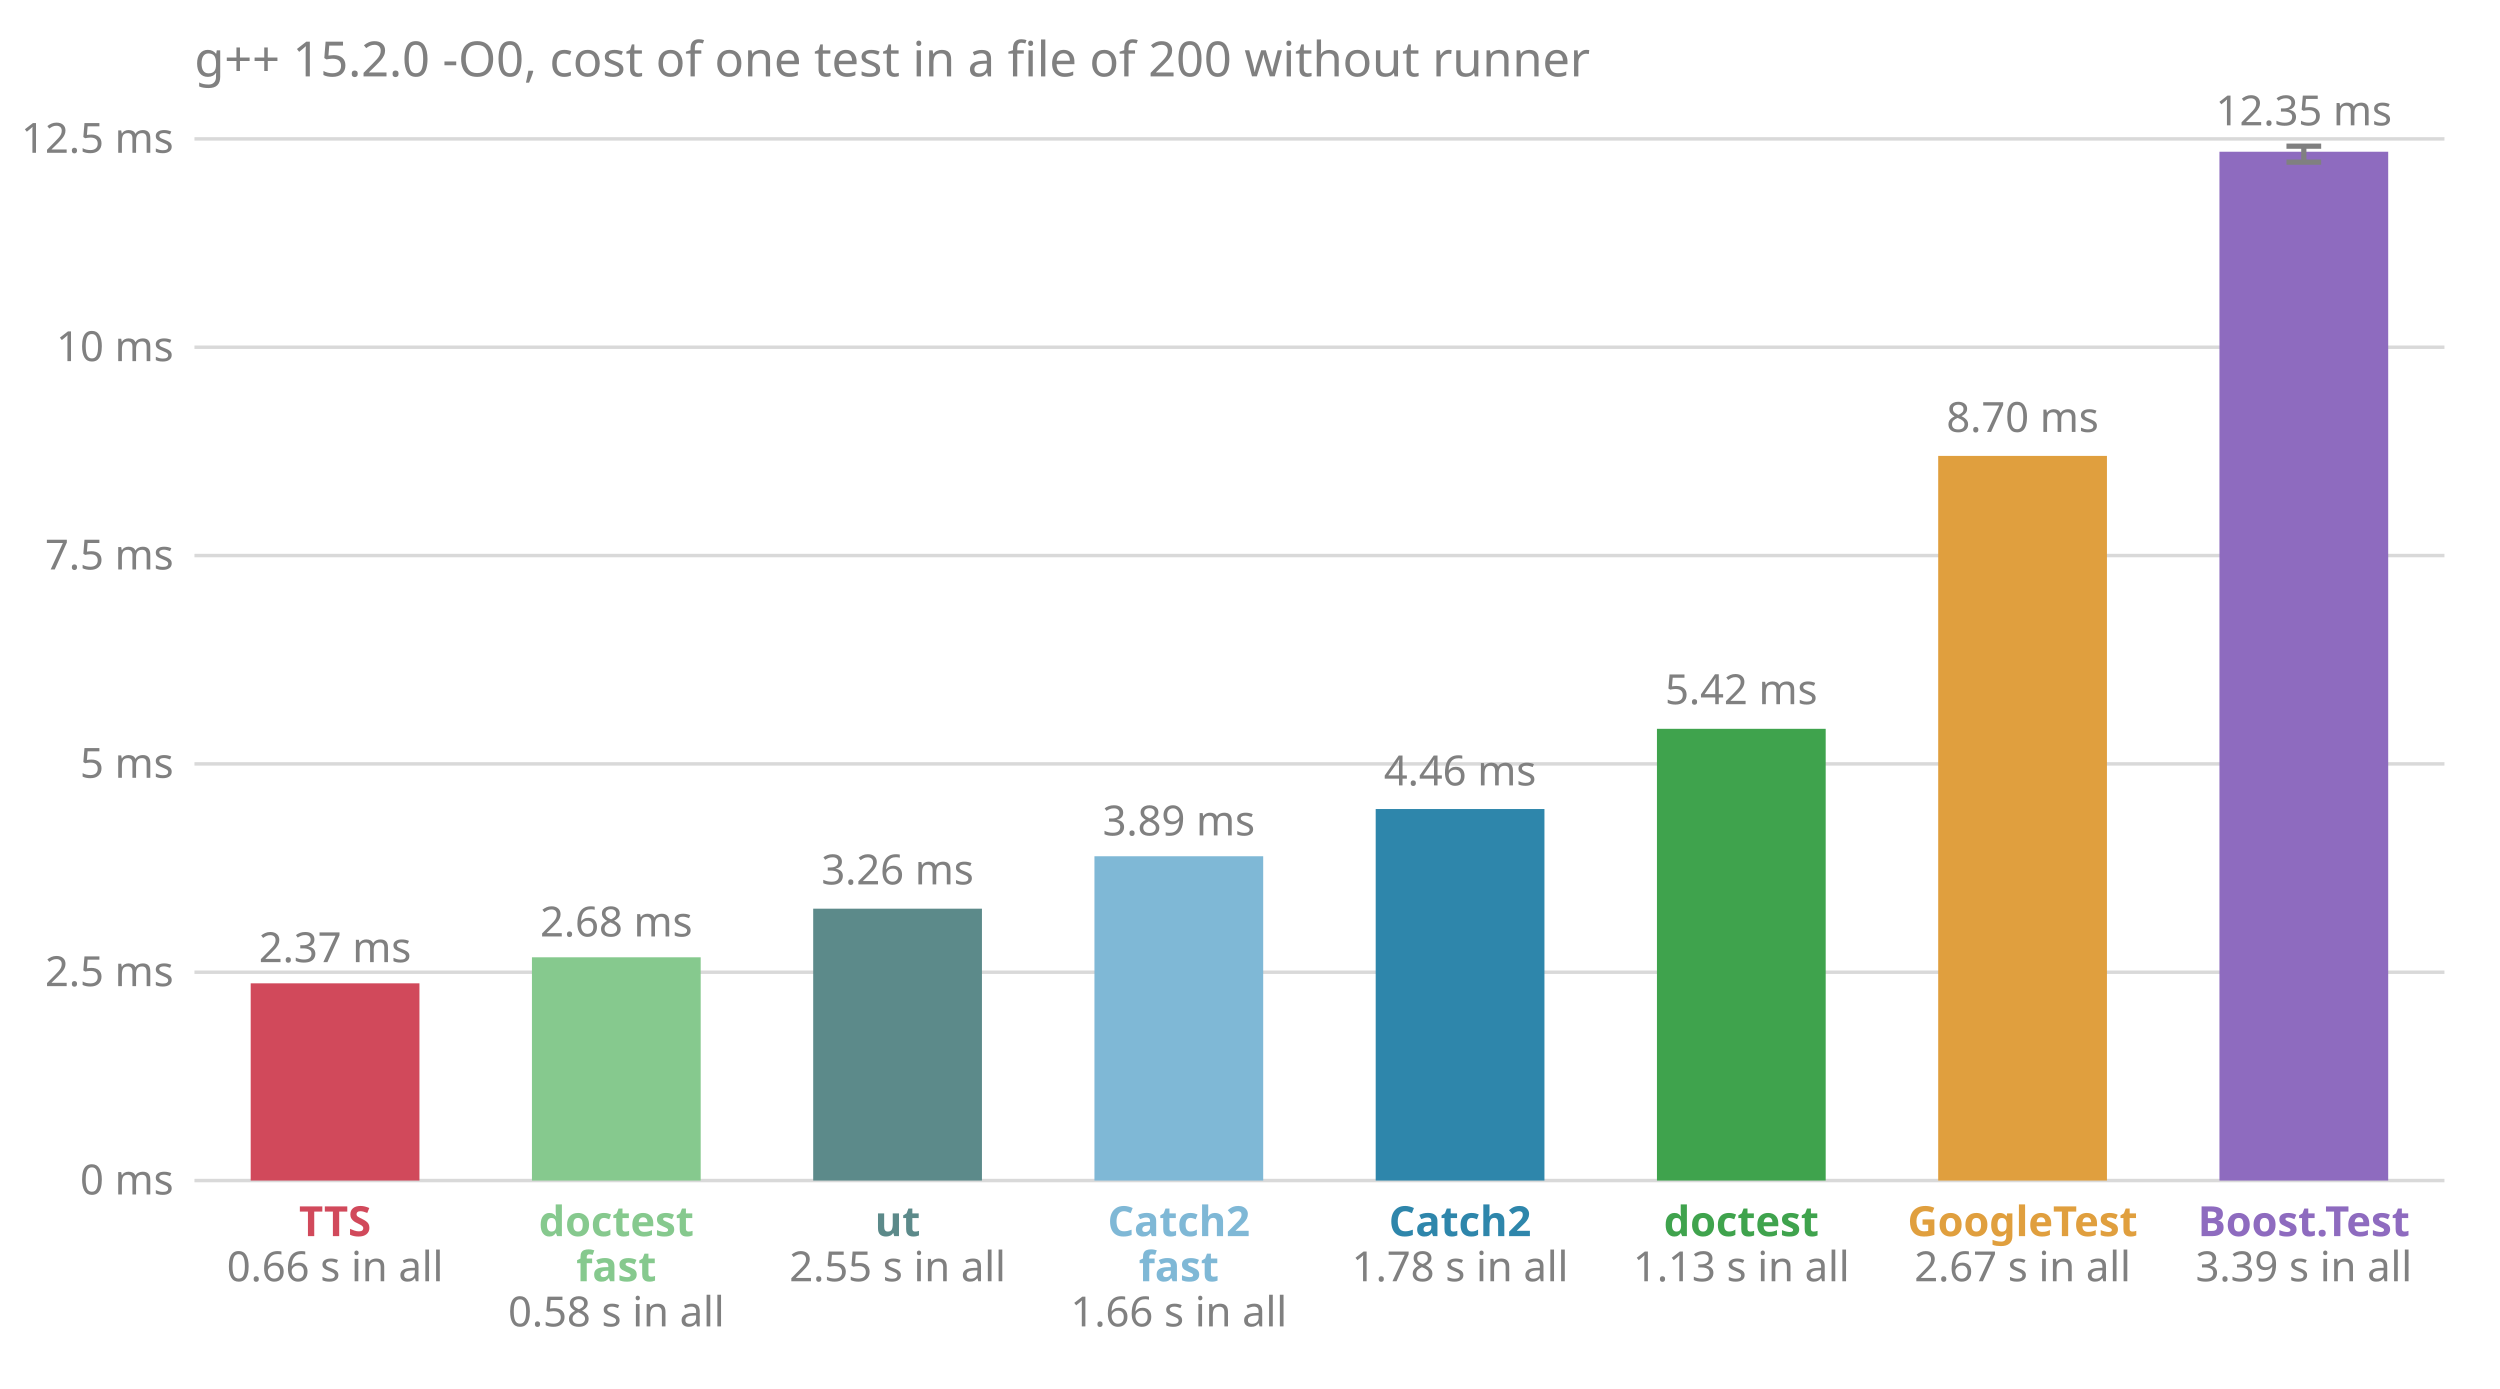
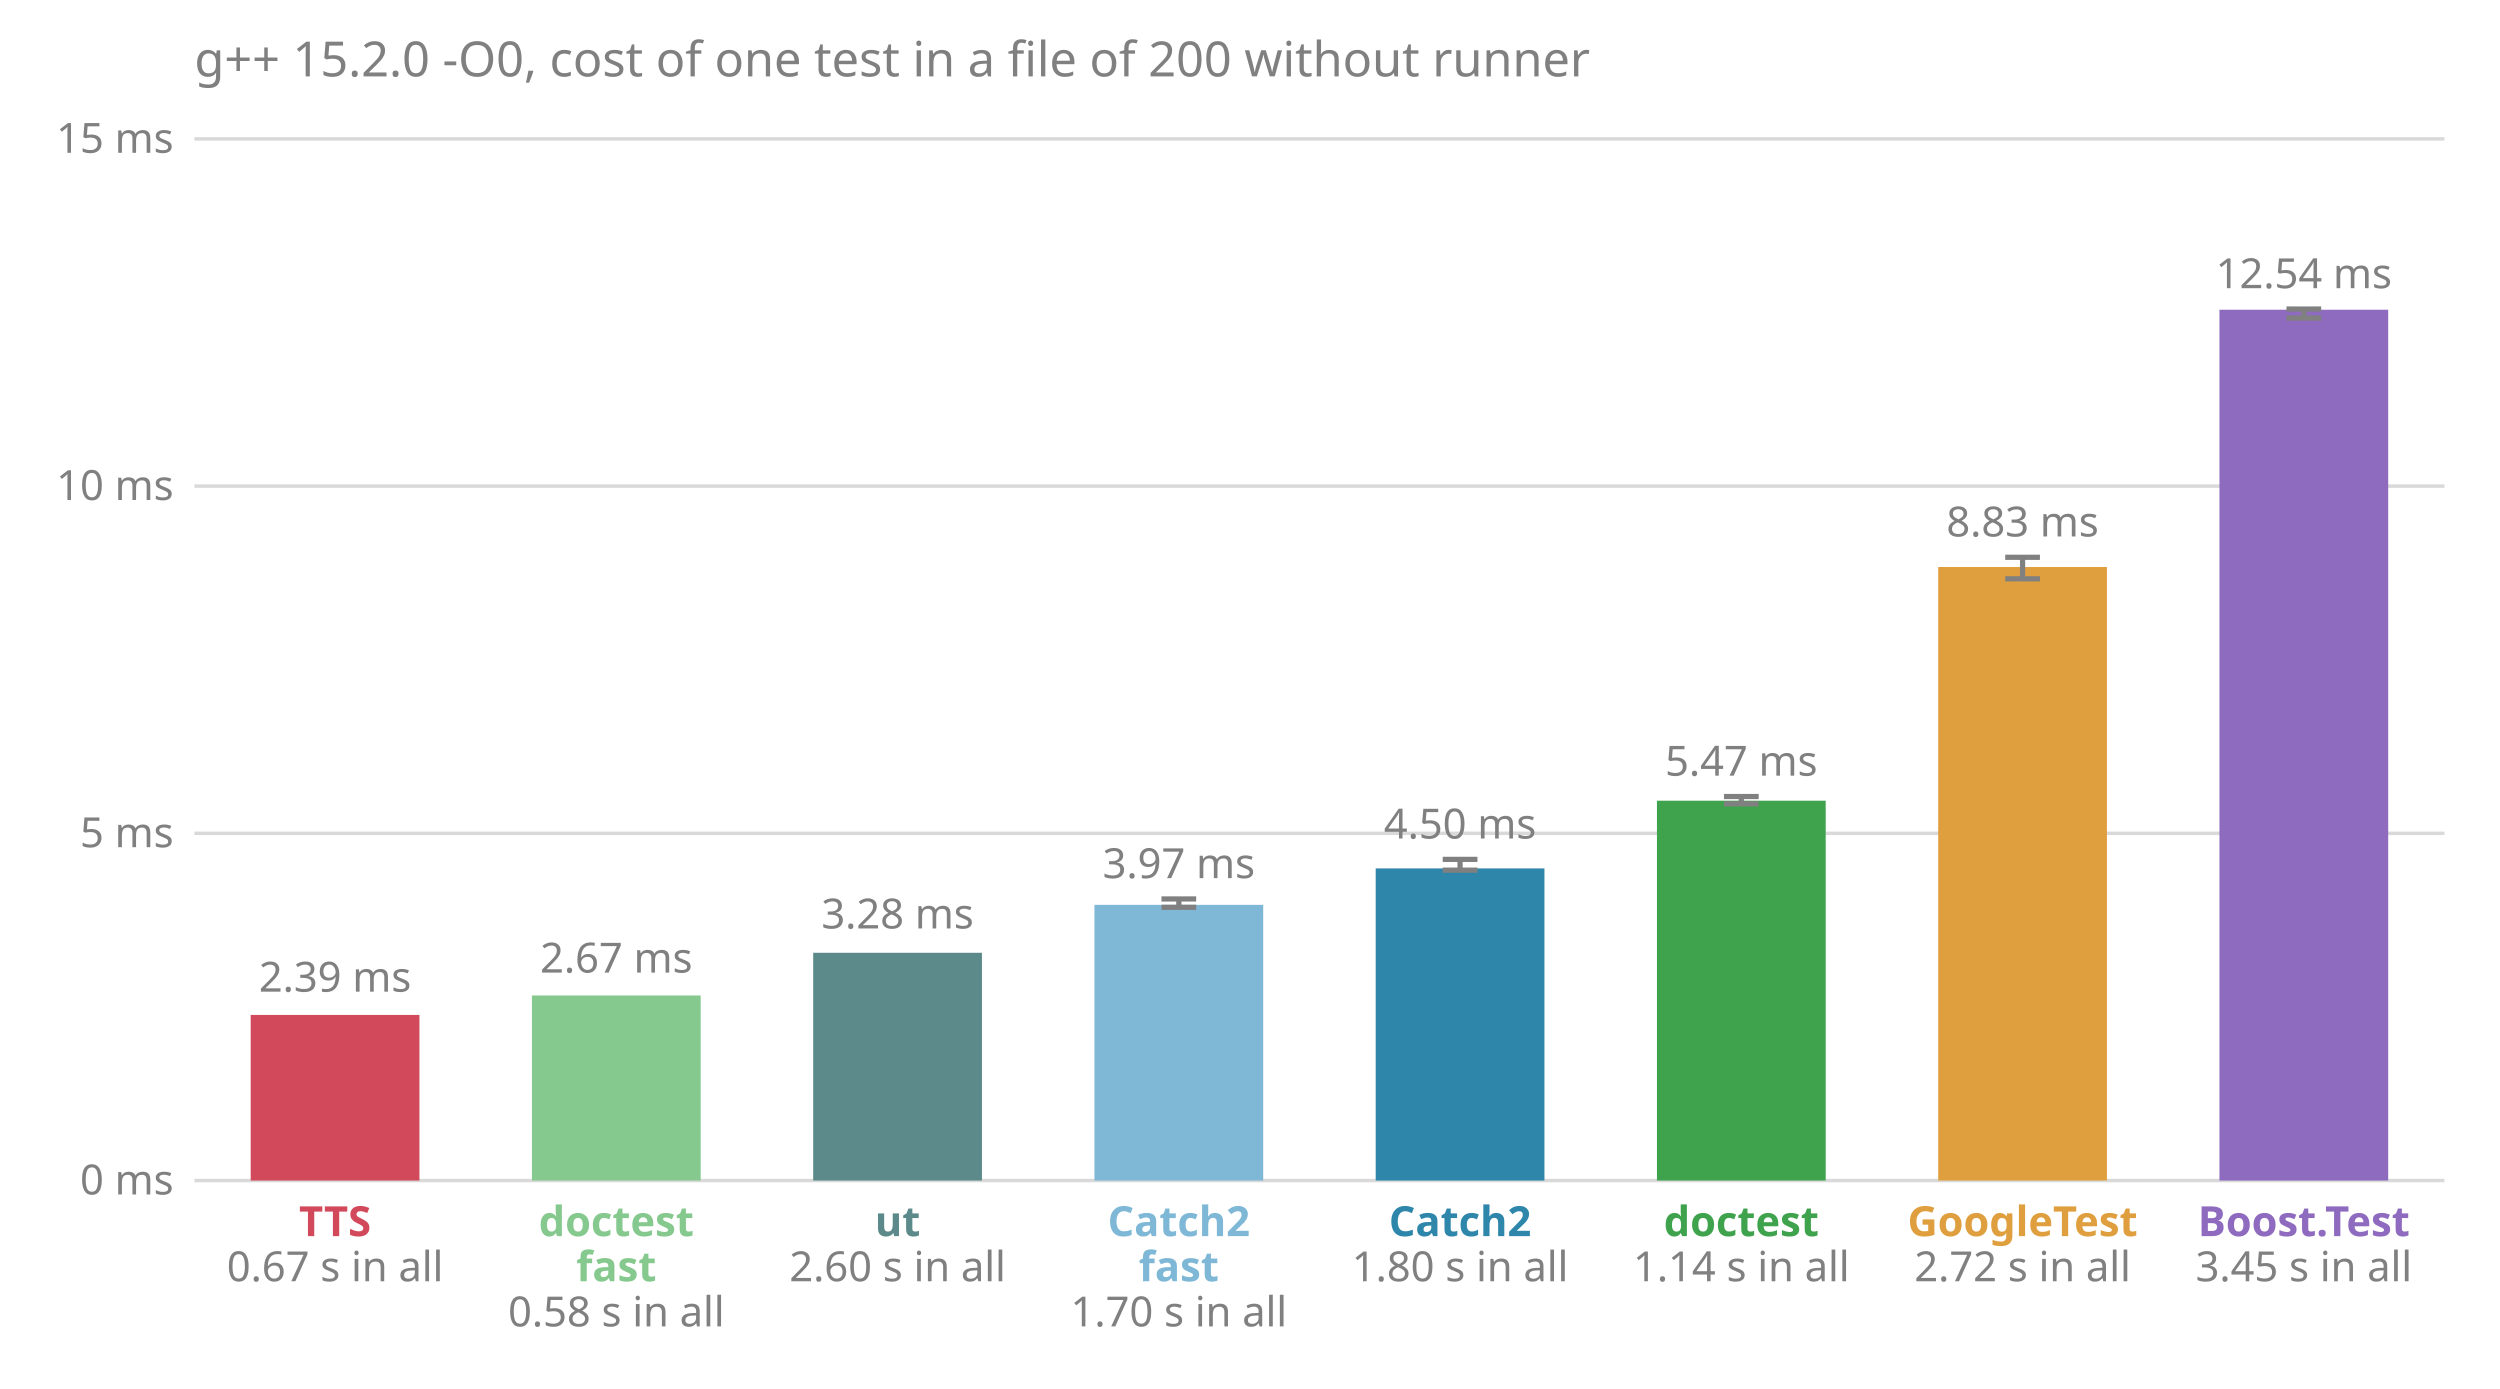
<svg xmlns="http://www.w3.org/2000/svg" viewBox="0 0 720 400" font-family="sans-serif" font-size="12">
  <text x="56.0" y="22.0" fill="#808080" font-size="14">g++ 15.2.0 -O0, cost of one test in a file of 200 without runner</text>
  <line x1="56.0" x2="704.0" y1="340.0" y2="340.0" stroke="#808080" stroke-opacity="0.3" />
  <text x="50.0" y="344.0" fill="#808080" text-anchor="end">0 ms</text>
-   <line x1="56.0" x2="704.0" y1="280.0" y2="280.0" stroke="#808080" stroke-opacity="0.3" />
-   <text x="50.0" y="284.0" fill="#808080" text-anchor="end">2.5 ms</text>
-   <line x1="56.0" x2="704.0" y1="220.0" y2="220.0" stroke="#808080" stroke-opacity="0.3" />
-   <text x="50.0" y="224.0" fill="#808080" text-anchor="end">5 ms</text>
-   <line x1="56.0" x2="704.0" y1="160.0" y2="160.0" stroke="#808080" stroke-opacity="0.3" />
-   <text x="50.0" y="164.0" fill="#808080" text-anchor="end">7.5 ms</text>
-   <line x1="56.0" x2="704.0" y1="100.0" y2="100.0" stroke="#808080" stroke-opacity="0.3" />
-   <text x="50.0" y="104.0" fill="#808080" text-anchor="end">10 ms</text>
+   <line x1="56.0" x2="704.0" y1="240.0" y2="240.0" stroke="#808080" stroke-opacity="0.3" />
+   <text x="50.0" y="244.0" fill="#808080" text-anchor="end">5 ms</text>
+   <line x1="56.0" x2="704.0" y1="140.0" y2="140.0" stroke="#808080" stroke-opacity="0.3" />
+   <text x="50.0" y="144.0" fill="#808080" text-anchor="end">10 ms</text>
  <line x1="56.0" x2="704.0" y1="40.0" y2="40.0" stroke="#808080" stroke-opacity="0.3" />
-   <text x="50.0" y="44.0" fill="#808080" text-anchor="end">12.5 ms</text>
-   <rect x="72.2" y="283.2" width="48.6" height="56.8" fill="#d1495b" />
-   <text x="96.5" y="277.1" fill="#808080" text-anchor="middle">2.37 ms</text>
+   <text x="50.0" y="44.0" fill="#808080" text-anchor="end">15 ms</text>
+   <rect x="72.2" y="292.3" width="48.6" height="47.7" fill="#d1495b" />
+   <text x="96.5" y="285.6" fill="#808080" text-anchor="middle">2.39 ms</text>
  <text x="96.5" y="356.0" fill="#d1495b" font-weight="bold" text-anchor="middle">TTS</text>
-   <text x="96.5" y="369.0" fill="#808080" text-anchor="middle">0.66 s in all</text>
-   <rect x="153.2" y="275.7" width="48.6" height="64.3" fill="#86c98e" />
-   <text x="177.5" y="269.7" fill="#808080" text-anchor="middle">2.68 ms</text>
+   <text x="96.5" y="369.0" fill="#808080" text-anchor="middle">0.67 s in all</text>
+   <rect x="153.2" y="286.7" width="48.6" height="53.3" fill="#86c98e" />
+   <text x="177.5" y="280.1" fill="#808080" text-anchor="middle">2.67 ms</text>
  <text x="177.5" y="356.0" fill="#86c98e" font-weight="bold" text-anchor="middle">doctest</text>
  <text x="177.5" y="369.0" fill="#86c98e" font-weight="bold" text-anchor="middle">fast</text>
  <text x="177.5" y="382.0" fill="#808080" text-anchor="middle">0.58 s in all</text>
-   <rect x="234.2" y="261.7" width="48.6" height="78.3" fill="#5c8a8a" />
-   <text x="258.5" y="254.7" fill="#808080" text-anchor="middle">3.26 ms</text>
+   <rect x="234.2" y="274.4" width="48.6" height="65.6" fill="#5c8a8a" />
+   <text x="258.5" y="267.4" fill="#808080" text-anchor="middle">3.28 ms</text>
  <text x="258.5" y="356.0" fill="#5c8a8a" font-weight="bold" text-anchor="middle">ut</text>
-   <text x="258.5" y="369.0" fill="#808080" text-anchor="middle">2.55 s in all</text>
-   <rect x="315.2" y="246.6" width="48.6" height="93.4" fill="#7fb8d6" />
-   <text x="339.5" y="240.6" fill="#808080" text-anchor="middle">3.89 ms</text>
+   <text x="258.5" y="369.0" fill="#808080" text-anchor="middle">2.60 s in all</text>
+   <rect x="315.2" y="260.6" width="48.6" height="79.4" fill="#7fb8d6" />
+   <line x1="339.5" x2="339.5" y1="261.3" y2="258.9" stroke="#808080" stroke-width="1.5" />
+   <line x1="334.5" x2="344.5" y1="261.3" y2="261.3" stroke="#808080" stroke-width="1.5" />
+   <line x1="334.5" x2="344.5" y1="258.9" y2="258.9" stroke="#808080" stroke-width="1.5" />
+   <text x="339.5" y="252.9" fill="#808080" text-anchor="middle">3.97 ms</text>
  <text x="339.5" y="356.0" fill="#7fb8d6" font-weight="bold" text-anchor="middle">Catch2</text>
  <text x="339.5" y="369.0" fill="#7fb8d6" font-weight="bold" text-anchor="middle">fast</text>
-   <text x="339.5" y="382.0" fill="#808080" text-anchor="middle">1.66 s in all</text>
-   <rect x="396.2" y="233.0" width="48.6" height="107.0" fill="#2e86ab" />
-   <text x="420.5" y="226.2" fill="#808080" text-anchor="middle">4.46 ms</text>
+   <text x="339.5" y="382.0" fill="#808080" text-anchor="middle">1.70 s in all</text>
+   <rect x="396.2" y="250.1" width="48.6" height="89.9" fill="#2e86ab" />
+   <line x1="420.5" x2="420.5" y1="250.6" y2="247.5" stroke="#808080" stroke-width="1.5" />
+   <line x1="415.5" x2="425.5" y1="250.6" y2="250.6" stroke="#808080" stroke-width="1.5" />
+   <line x1="415.5" x2="425.5" y1="247.5" y2="247.5" stroke="#808080" stroke-width="1.5" />
+   <text x="420.5" y="241.5" fill="#808080" text-anchor="middle">4.50 ms</text>
  <text x="420.5" y="356.0" fill="#2e86ab" font-weight="bold" text-anchor="middle">Catch2</text>
-   <text x="420.5" y="369.0" fill="#808080" text-anchor="middle">1.78 s in all</text>
-   <rect x="477.2" y="209.9" width="48.6" height="130.1" fill="#3fa34d" />
-   <text x="501.5" y="202.8" fill="#808080" text-anchor="middle">5.42 ms</text>
+   <text x="420.5" y="369.0" fill="#808080" text-anchor="middle">1.80 s in all</text>
+   <rect x="477.2" y="230.6" width="48.6" height="109.4" fill="#3fa34d" />
+   <line x1="501.5" x2="501.5" y1="231.5" y2="229.4" stroke="#808080" stroke-width="1.5" />
+   <line x1="496.5" x2="506.5" y1="231.5" y2="231.5" stroke="#808080" stroke-width="1.5" />
+   <line x1="496.5" x2="506.5" y1="229.4" y2="229.4" stroke="#808080" stroke-width="1.5" />
+   <text x="501.5" y="223.4" fill="#808080" text-anchor="middle">5.47 ms</text>
  <text x="501.5" y="356.0" fill="#3fa34d" font-weight="bold" text-anchor="middle">doctest</text>
-   <text x="501.5" y="369.0" fill="#808080" text-anchor="middle">1.13 s in all</text>
-   <rect x="558.2" y="131.3" width="48.6" height="208.7" fill="#e09f3e" />
-   <text x="582.5" y="124.4" fill="#808080" text-anchor="middle">8.70 ms</text>
+   <text x="501.5" y="369.0" fill="#808080" text-anchor="middle">1.14 s in all</text>
+   <rect x="558.2" y="163.3" width="48.6" height="176.7" fill="#e09f3e" />
+   <line x1="582.5" x2="582.5" y1="166.7" y2="160.5" stroke="#808080" stroke-width="1.5" />
+   <line x1="577.5" x2="587.5" y1="166.7" y2="166.7" stroke="#808080" stroke-width="1.5" />
+   <line x1="577.5" x2="587.5" y1="160.5" y2="160.5" stroke="#808080" stroke-width="1.5" />
+   <text x="582.5" y="154.5" fill="#808080" text-anchor="middle">8.83 ms</text>
  <text x="582.5" y="356.0" fill="#e09f3e" font-weight="bold" text-anchor="middle">GoogleTest</text>
-   <text x="582.5" y="369.0" fill="#808080" text-anchor="middle">2.67 s in all</text>
-   <rect x="639.2" y="43.7" width="48.6" height="296.3" fill="#8e6bbf" />
-   <line x1="663.5" x2="663.5" y1="46.7" y2="42.1" stroke="#808080" stroke-width="1.5" />
-   <line x1="658.5" x2="668.5" y1="46.7" y2="46.7" stroke="#808080" stroke-width="1.5" />
-   <line x1="658.5" x2="668.5" y1="42.1" y2="42.1" stroke="#808080" stroke-width="1.5" />
-   <text x="663.5" y="36.1" fill="#808080" text-anchor="middle">12.35 ms</text>
+   <text x="582.5" y="369.0" fill="#808080" text-anchor="middle">2.72 s in all</text>
+   <rect x="639.2" y="89.2" width="48.6" height="250.8" fill="#8e6bbf" />
+   <line x1="663.5" x2="663.5" y1="91.6" y2="89.0" stroke="#808080" stroke-width="1.5" />
+   <line x1="658.5" x2="668.5" y1="91.6" y2="91.6" stroke="#808080" stroke-width="1.5" />
+   <line x1="658.5" x2="668.5" y1="89.0" y2="89.0" stroke="#808080" stroke-width="1.5" />
+   <text x="663.5" y="83.0" fill="#808080" text-anchor="middle">12.54 ms</text>
  <text x="663.5" y="356.0" fill="#8e6bbf" font-weight="bold" text-anchor="middle">Boost.Test</text>
-   <text x="663.5" y="369.0" fill="#808080" text-anchor="middle">3.39 s in all</text>
+   <text x="663.5" y="369.0" fill="#808080" text-anchor="middle">3.45 s in all</text>
</svg>
